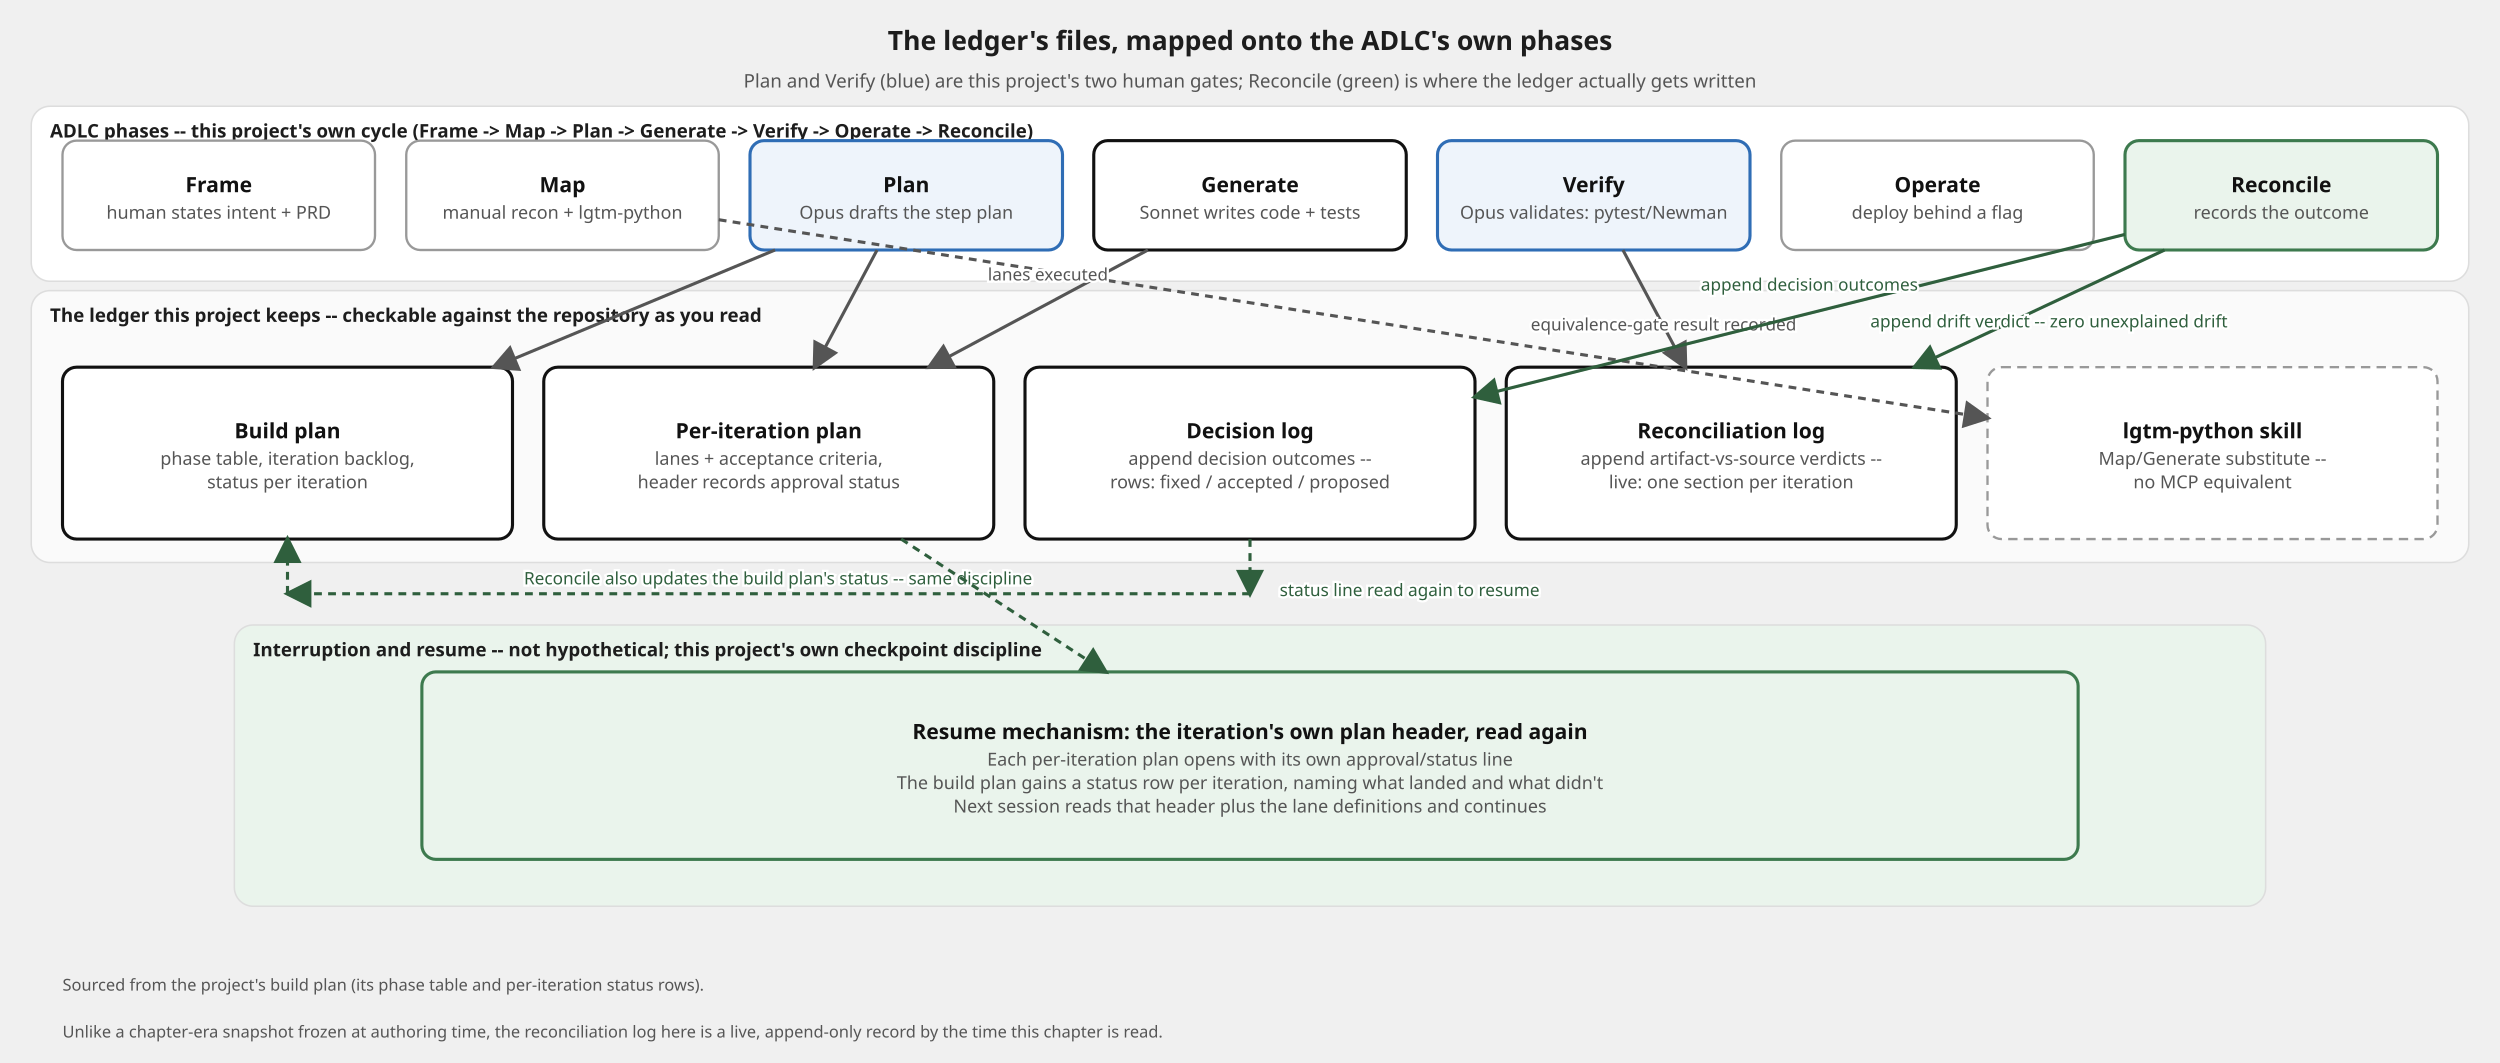
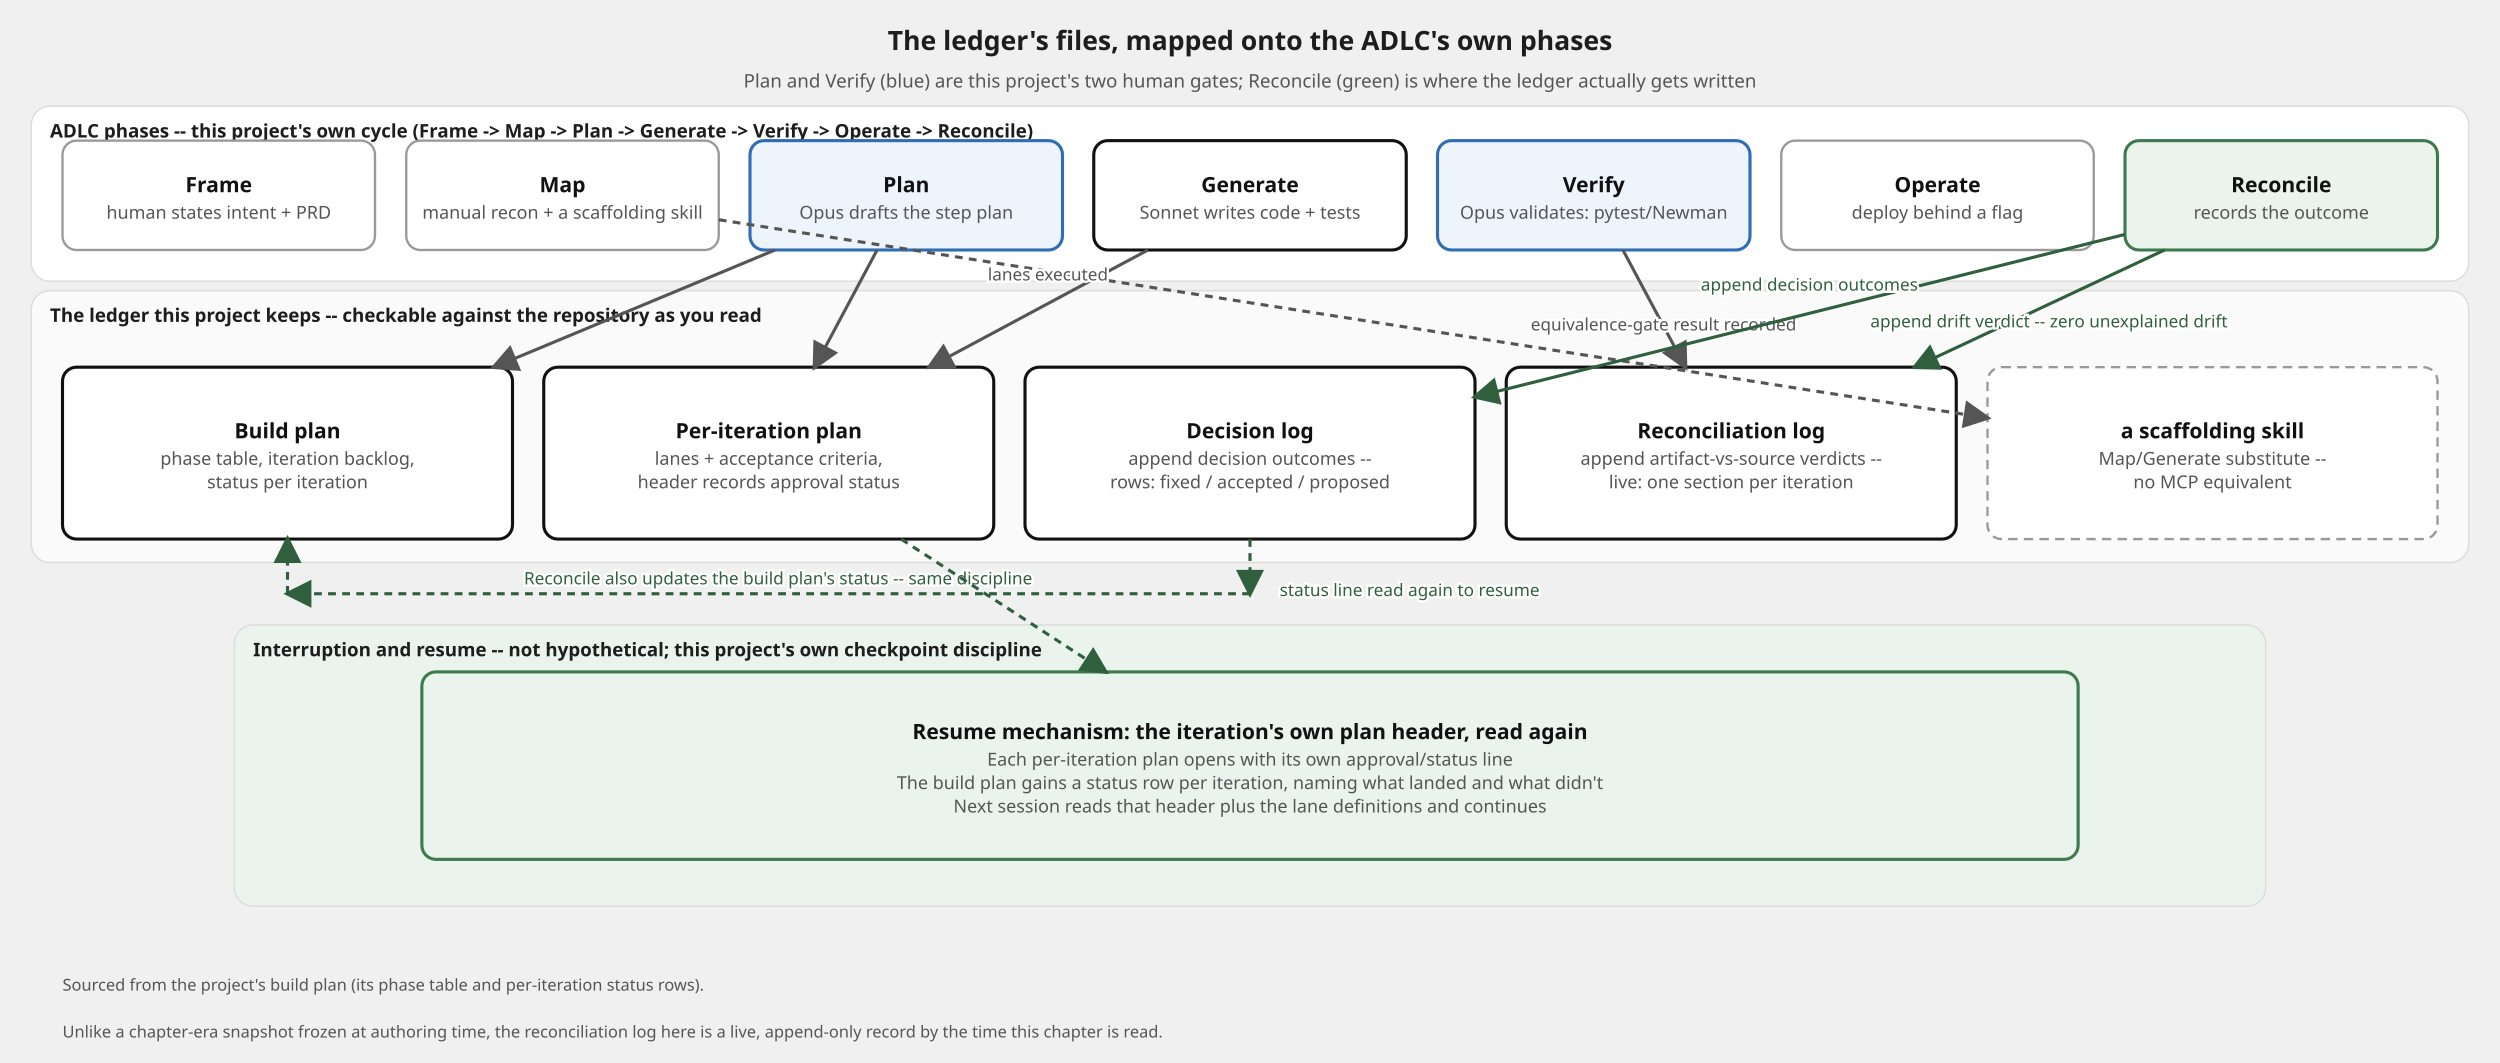
<svg xmlns="http://www.w3.org/2000/svg" viewBox="0 0 1600 680" font-family="'Red Hat Text', system-ui, sans-serif" role="img">
  <defs>
    <marker id="a" viewBox="0 0 10 10" refX="8.5" refY="5" markerWidth="9" markerHeight="9" orient="auto-start-reverse">
      <path d="M0,0 L10,5 L0,10 z" fill="#555" />
    </marker>
    <marker id="am" viewBox="0 0 10 10" refX="8.5" refY="5" markerWidth="9" markerHeight="9" orient="auto-start-reverse">
      <path d="M0,0 L10,5 L0,10 z" fill="#2f5f3d" />
    </marker>
  </defs>
  <rect x="20" y="68" width="1560" height="112" rx="12" fill="#ffffff" stroke="#ddd" />
  <text x="32" y="88" font-size="12" font-weight="700" fill="#1d1d1d">ADLC phases -- this project's own cycle (Frame -&gt; Map -&gt; Plan -&gt; Generate -&gt; Verify -&gt; Operate -&gt; Reconcile)</text>
  <rect x="20" y="186" width="1560" height="174" rx="12" fill="#fafafa" stroke="#ddd" />
  <text x="32" y="206" font-size="12" font-weight="700" fill="#1d1d1d">The ledger this project keeps -- checkable against the repository as you read</text>
  <rect x="150" y="400" width="1300" height="180" rx="12" fill="#eaf4ec" stroke="#ddd" />
  <text x="162" y="420" font-size="12" font-weight="700" fill="#1d1d1d">Interruption and resume -- not hypothetical; this project's own checkpoint discipline</text>
  <rect x="40" y="90" width="200" height="70" rx="9" fill="#ffffff" stroke="#999999" stroke-width="1.5" />
  <text x="140.0" y="123.0" font-size="13.5" font-weight="700" fill="#111111" text-anchor="middle">Frame</text>
  <text x="140.0" y="140.0" font-size="11.5" fill="#555555" text-anchor="middle">human states intent + PRD</text>
  <rect x="260" y="90" width="200" height="70" rx="9" fill="#ffffff" stroke="#999999" stroke-width="1.5" />
  <text x="360.0" y="123.0" font-size="13.5" font-weight="700" fill="#111111" text-anchor="middle">Map</text>
-   <text x="360.0" y="140.0" font-size="11.5" fill="#555555" text-anchor="middle">manual recon + lgtm-python</text>
+   <text x="360.0" y="140.0" font-size="11.5" fill="#555555" text-anchor="middle">manual recon + a scaffolding skill</text>
  <rect x="480" y="90" width="200" height="70" rx="9" fill="#eef4fb" stroke="#2f6db5" stroke-width="2" />
  <text x="580.0" y="123.0" font-size="13.5" font-weight="700" fill="#111111" text-anchor="middle">Plan</text>
  <text x="580.0" y="140.0" font-size="11.5" fill="#555555" text-anchor="middle">Opus drafts the step plan</text>
  <rect x="700" y="90" width="200" height="70" rx="9" fill="#ffffff" stroke="#111111" stroke-width="2" />
  <text x="800.0" y="123.0" font-size="13.5" font-weight="700" fill="#111111" text-anchor="middle">Generate</text>
  <text x="800.0" y="140.0" font-size="11.5" fill="#555555" text-anchor="middle">Sonnet writes code + tests</text>
  <rect x="920" y="90" width="200" height="70" rx="9" fill="#eef4fb" stroke="#2f6db5" stroke-width="2" />
  <text x="1020.0" y="123.0" font-size="13.5" font-weight="700" fill="#111111" text-anchor="middle">Verify</text>
  <text x="1020.0" y="140.0" font-size="11.5" fill="#555555" text-anchor="middle">Opus validates: pytest/Newman</text>
  <rect x="1140" y="90" width="200" height="70" rx="9" fill="#ffffff" stroke="#999999" stroke-width="1.5" />
  <text x="1240.0" y="123.0" font-size="13.5" font-weight="700" fill="#111111" text-anchor="middle">Operate</text>
  <text x="1240.0" y="140.0" font-size="11.5" fill="#555555" text-anchor="middle">deploy behind a flag</text>
  <rect x="1360" y="90" width="200" height="70" rx="9" fill="#eaf4ec" stroke="#3d7a4e" stroke-width="2" />
  <text x="1460.0" y="123.0" font-size="13.5" font-weight="700" fill="#111111" text-anchor="middle">Reconcile</text>
  <text x="1460.0" y="140.0" font-size="11.5" fill="#555555" text-anchor="middle">records the outcome</text>
  <rect x="40" y="235" width="288" height="110" rx="9" fill="#ffffff" stroke="#111111" stroke-width="2" />
  <text x="184.0" y="280.5" font-size="13.5" font-weight="700" fill="#111111" text-anchor="middle">Build plan</text>
  <text x="184.0" y="297.5" font-size="11.5" fill="#555555" text-anchor="middle">phase table, iteration backlog,</text>
  <text x="184.0" y="312.5" font-size="11.5" fill="#555555" text-anchor="middle">status per iteration</text>
  <rect x="348" y="235" width="288" height="110" rx="9" fill="#ffffff" stroke="#111111" stroke-width="2" />
  <text x="492.0" y="280.5" font-size="13.5" font-weight="700" fill="#111111" text-anchor="middle">Per-iteration plan</text>
  <text x="492.0" y="297.5" font-size="11.5" fill="#555555" text-anchor="middle">lanes + acceptance criteria,</text>
  <text x="492.0" y="312.5" font-size="11.5" fill="#555555" text-anchor="middle">header records approval status</text>
  <rect x="656" y="235" width="288" height="110" rx="9" fill="#ffffff" stroke="#111111" stroke-width="2" />
  <text x="800.0" y="280.5" font-size="13.5" font-weight="700" fill="#111111" text-anchor="middle">Decision log</text>
  <text x="800.0" y="297.5" font-size="11.5" fill="#555555" text-anchor="middle">append decision outcomes --</text>
  <text x="800.0" y="312.5" font-size="11.5" fill="#555555" text-anchor="middle">rows: fixed / accepted / proposed</text>
  <rect x="964" y="235" width="288" height="110" rx="9" fill="#ffffff" stroke="#111111" stroke-width="2" />
  <text x="1108.0" y="280.5" font-size="13.5" font-weight="700" fill="#111111" text-anchor="middle">Reconciliation log</text>
  <text x="1108.0" y="297.5" font-size="11.5" fill="#555555" text-anchor="middle">append artifact-vs-source verdicts --</text>
  <text x="1108.0" y="312.5" font-size="11.5" fill="#555555" text-anchor="middle">live: one section per iteration</text>
  <rect x="1272" y="235" width="288" height="110" rx="9" fill="#ffffff" stroke="#999999" stroke-width="1.5" stroke-dasharray="6 4" />
-   <text x="1416.0" y="280.5" font-size="13.5" font-weight="700" fill="#111111" text-anchor="middle">lgtm-python skill</text>
+   <text x="1416.0" y="280.5" font-size="13.5" font-weight="700" fill="#111111" text-anchor="middle">a scaffolding skill</text>
  <text x="1416.0" y="297.5" font-size="11.5" fill="#555555" text-anchor="middle">Map/Generate substitute --</text>
  <text x="1416.0" y="312.5" font-size="11.5" fill="#555555" text-anchor="middle">no MCP equivalent</text>
  <rect x="270" y="430" width="1060" height="120" rx="9" fill="#eaf4ec" stroke="#3d7a4e" stroke-width="2" />
  <text x="800.0" y="473.0" font-size="13.5" font-weight="700" fill="#111111" text-anchor="middle">Resume mechanism: the iteration's own plan header, read again</text>
  <text x="800.0" y="490.0" font-size="11.5" fill="#555555" text-anchor="middle">Each per-iteration plan opens with its own approval/status line</text>
  <text x="800.0" y="505.0" font-size="11.5" fill="#555555" text-anchor="middle">The build plan gains a status row per iteration, naming what landed and what didn't</text>
  <text x="800.0" y="520.0" font-size="11.5" fill="#555555" text-anchor="middle">Next session reads that header plus the lane definitions and continues</text>
  <path d="M460.0,140.625 L1272.0,267.5" fill="none" stroke="#555" stroke-width="2" stroke-dasharray="5 4" marker-end="url(#a)" />
  <path d="M496.0,160.0 L316.0,235.0" fill="none" stroke="#555" stroke-width="2" marker-end="url(#a)" />
  <path d="M561.333,160.0 L521.333,235.0" fill="none" stroke="#555" stroke-width="2" marker-end="url(#a)" />
  <path d="M734.667,160.0 L594.667,235.0" fill="none" stroke="#555" stroke-width="2" marker-end="url(#a)" />
  <text x="670.667" y="179.5" font-size="11" fill="#ffffff" stroke="#ffffff" stroke-width="3" paint-order="stroke" text-anchor="middle">lanes executed</text>
  <text x="670.667" y="179.5" font-size="11" fill="#555" text-anchor="middle">lanes executed</text>
  <path d="M1038.667,160.0 L1078.667,235.0" fill="none" stroke="#555" stroke-width="2" marker-end="url(#a)" />
  <text x="1064.667" y="211.5" font-size="11" fill="#ffffff" stroke="#ffffff" stroke-width="3" paint-order="stroke" text-anchor="middle">equivalence-gate result recorded</text>
  <text x="1064.667" y="211.5" font-size="11" fill="#555" text-anchor="middle">equivalence-gate result recorded</text>
  <path d="M1360.0,150.0 L944.0,254.0" fill="none" stroke="#2f5f3d" stroke-width="2" marker-end="url(#am)" />
  <text x="1158.0" y="186.0" font-size="11" fill="#ffffff" stroke="#ffffff" stroke-width="3" paint-order="stroke" text-anchor="middle">append decision outcomes</text>
  <text x="1158.0" y="186.0" font-size="11" fill="#2f5f3d" text-anchor="middle">append decision outcomes</text>
  <path d="M1385.333,160.0 L1225.333,235.0" fill="none" stroke="#2f5f3d" stroke-width="2" marker-end="url(#am)" />
  <text x="1311.333" y="209.5" font-size="11" fill="#ffffff" stroke="#ffffff" stroke-width="3" paint-order="stroke" text-anchor="middle">append drift verdict -- zero unexplained drift</text>
  <text x="1311.333" y="209.5" font-size="11" fill="#2f5f3d" text-anchor="middle">append drift verdict -- zero unexplained drift</text>
  <path d="M800.0,345 L800.0,380" fill="none" stroke="#2f5f3d" stroke-width="2" stroke-dasharray="5 4" marker-end="url(#am)" />
  <path d="M800.0,380 L184.0,380" fill="none" stroke="#2f5f3d" stroke-width="2" stroke-dasharray="5 4" marker-end="url(#am)" />
  <text x="498.0" y="374.0" font-size="11" fill="#ffffff" stroke="#ffffff" stroke-width="3" paint-order="stroke" text-anchor="middle">Reconcile also updates the build plan's status -- same discipline</text>
  <text x="498.0" y="374.0" font-size="11" fill="#2f5f3d" text-anchor="middle">Reconcile also updates the build plan's status -- same discipline</text>
  <path d="M184.0,380 L184.0,345" fill="none" stroke="#2f5f3d" stroke-width="2" stroke-dasharray="5 4" marker-end="url(#am)" />
  <path d="M576.7,345.0 L707.6,430.0" fill="none" stroke="#2f5f3d" stroke-width="2" stroke-dasharray="5 4" marker-end="url(#am)" />
  <text x="902.15" y="381.5" font-size="11" fill="#ffffff" stroke="#ffffff" stroke-width="3" paint-order="stroke" text-anchor="middle">status line read again to resume</text>
  <text x="902.15" y="381.5" font-size="11" fill="#2f5f3d" text-anchor="middle">status line read again to resume</text>
  <text x="800.0" y="32" font-size="17" fill="#1d1d1d" text-anchor="middle" font-weight="700">The ledger's files, mapped onto the ADLC's own phases</text>
  <text x="800.0" y="56" font-size="12" fill="#555555" text-anchor="middle">Plan and Verify (blue) are this project's two human gates; Reconcile (green) is where the ledger actually gets written</text>
  <text x="40" y="634" font-size="10.5" fill="#555555" text-anchor="start">Sourced from the project's build plan (its phase table and per-iteration status rows).</text>
  <text x="40" y="664" font-size="10.5" fill="#555555" text-anchor="start">Unlike a chapter-era snapshot frozen at authoring time, the reconciliation log here is a live, append-only record by the time this chapter is read.</text>
</svg>
